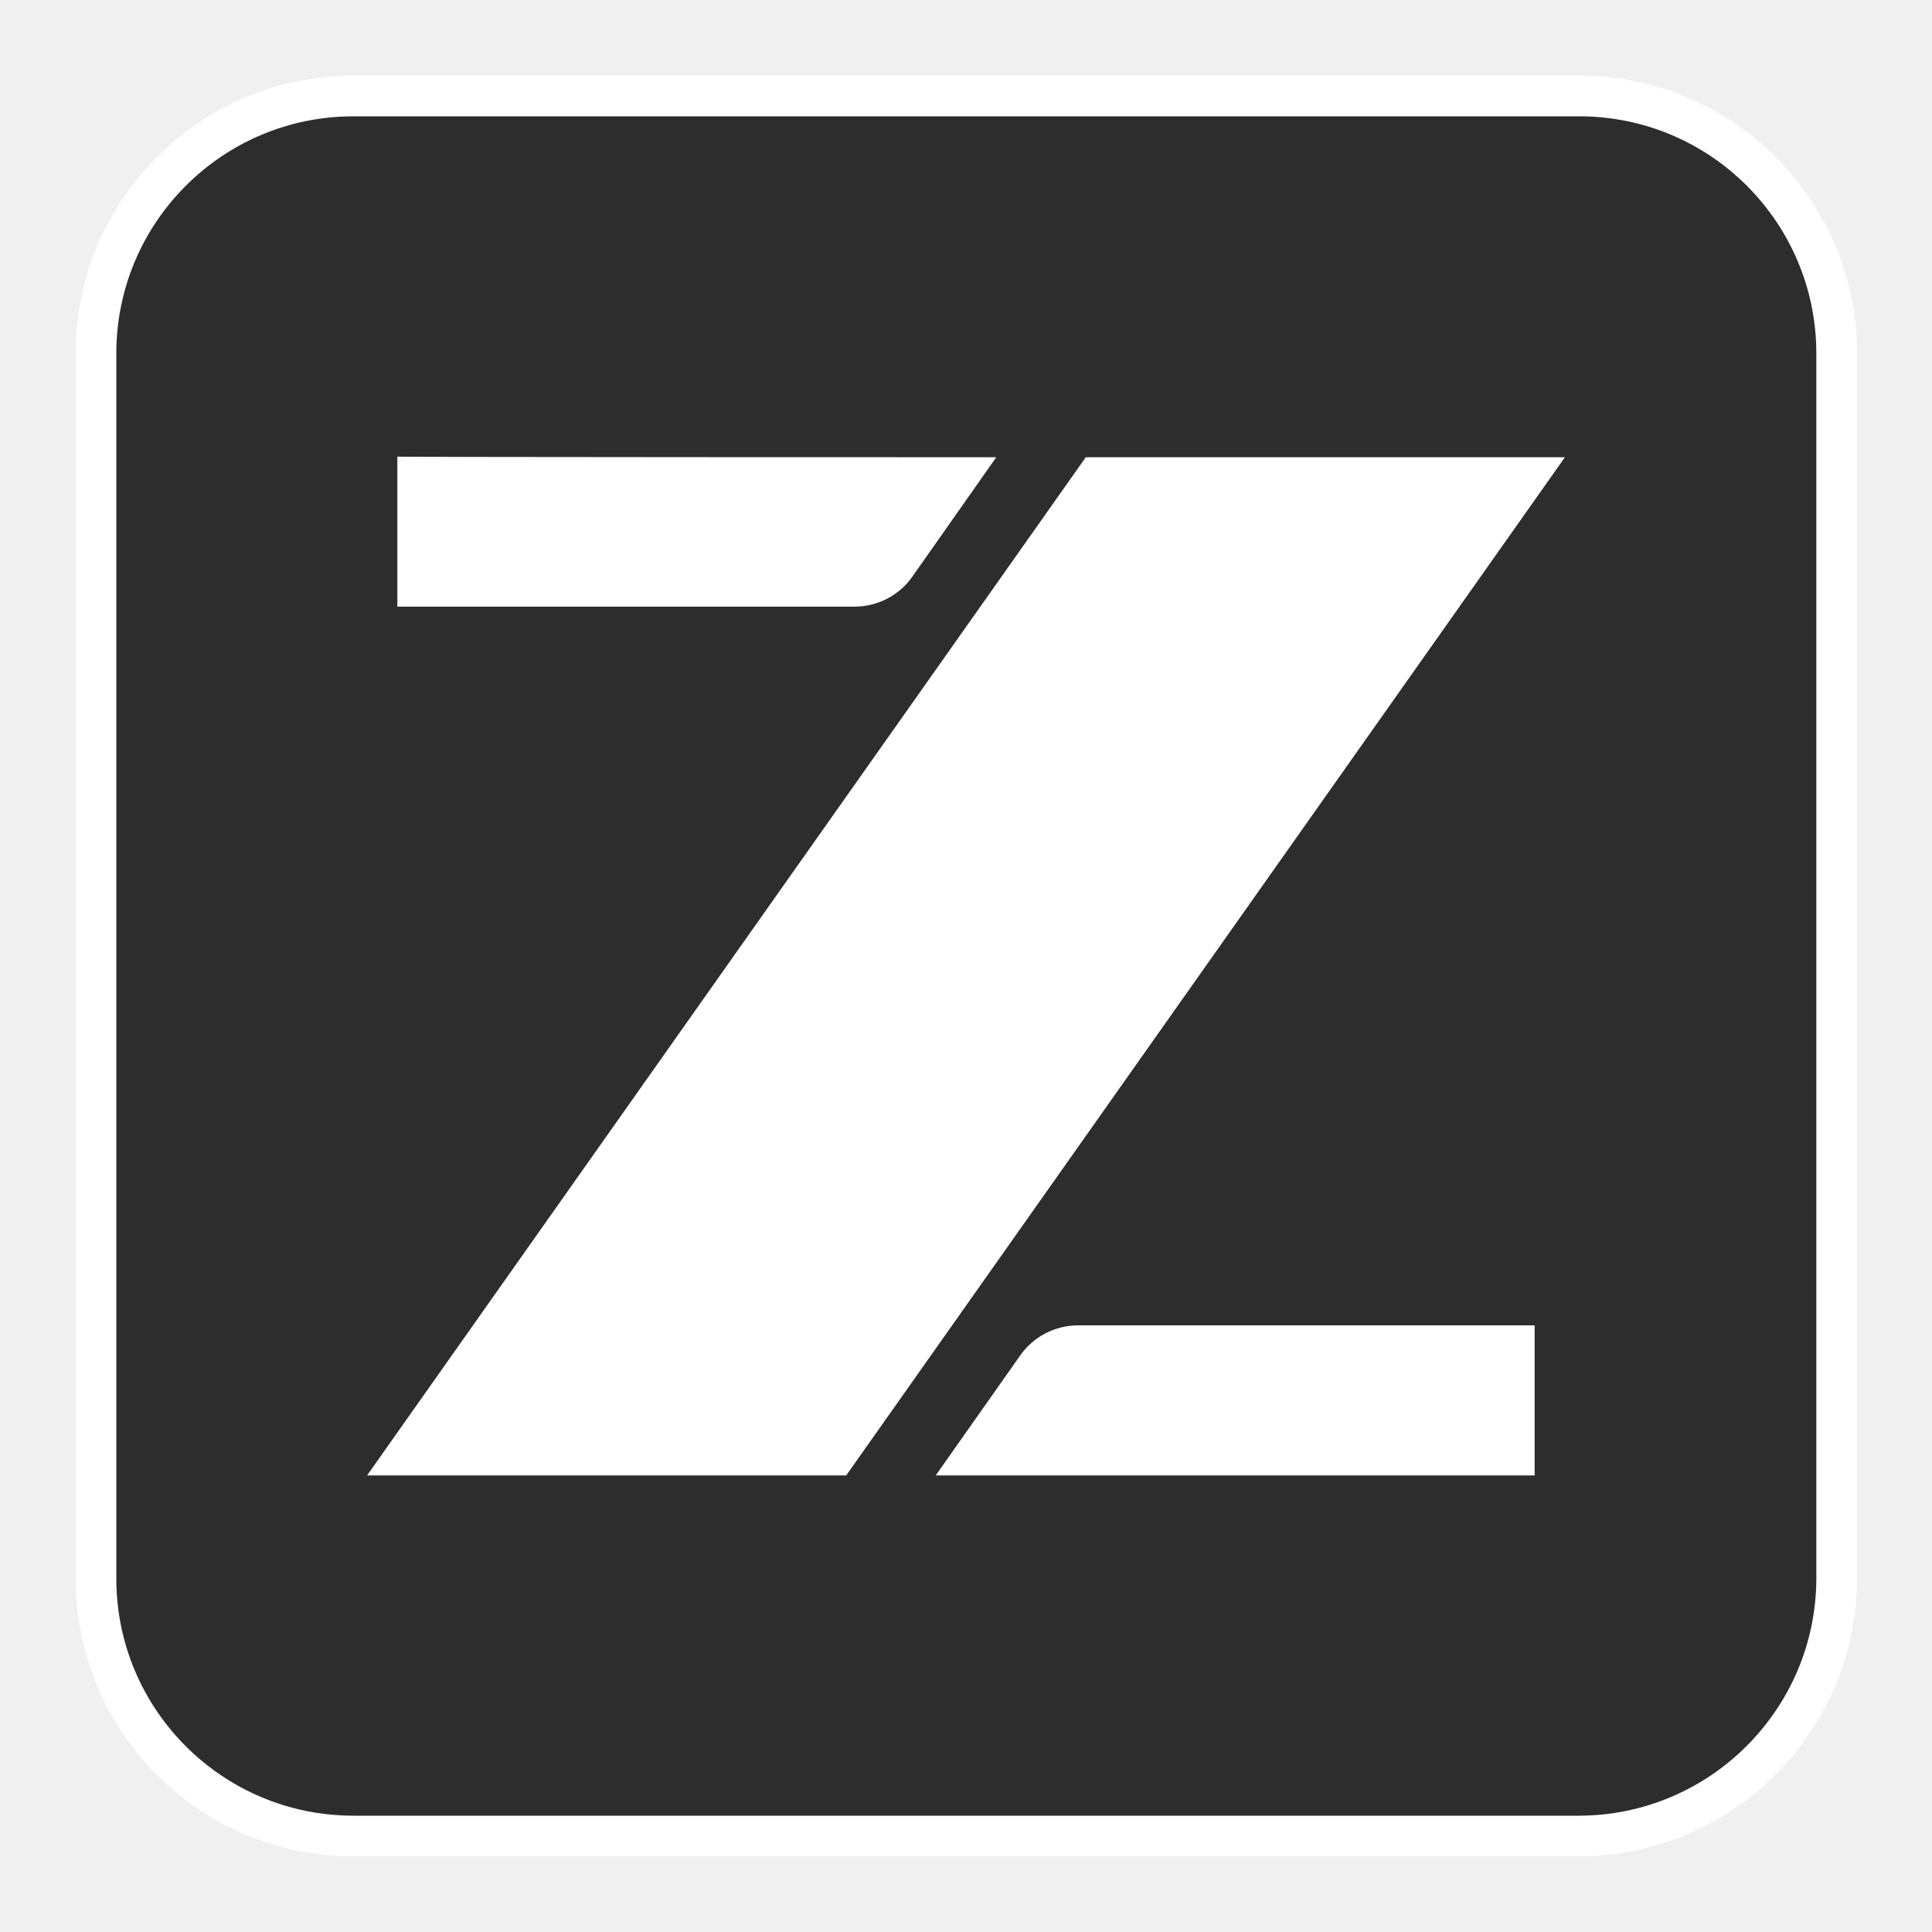
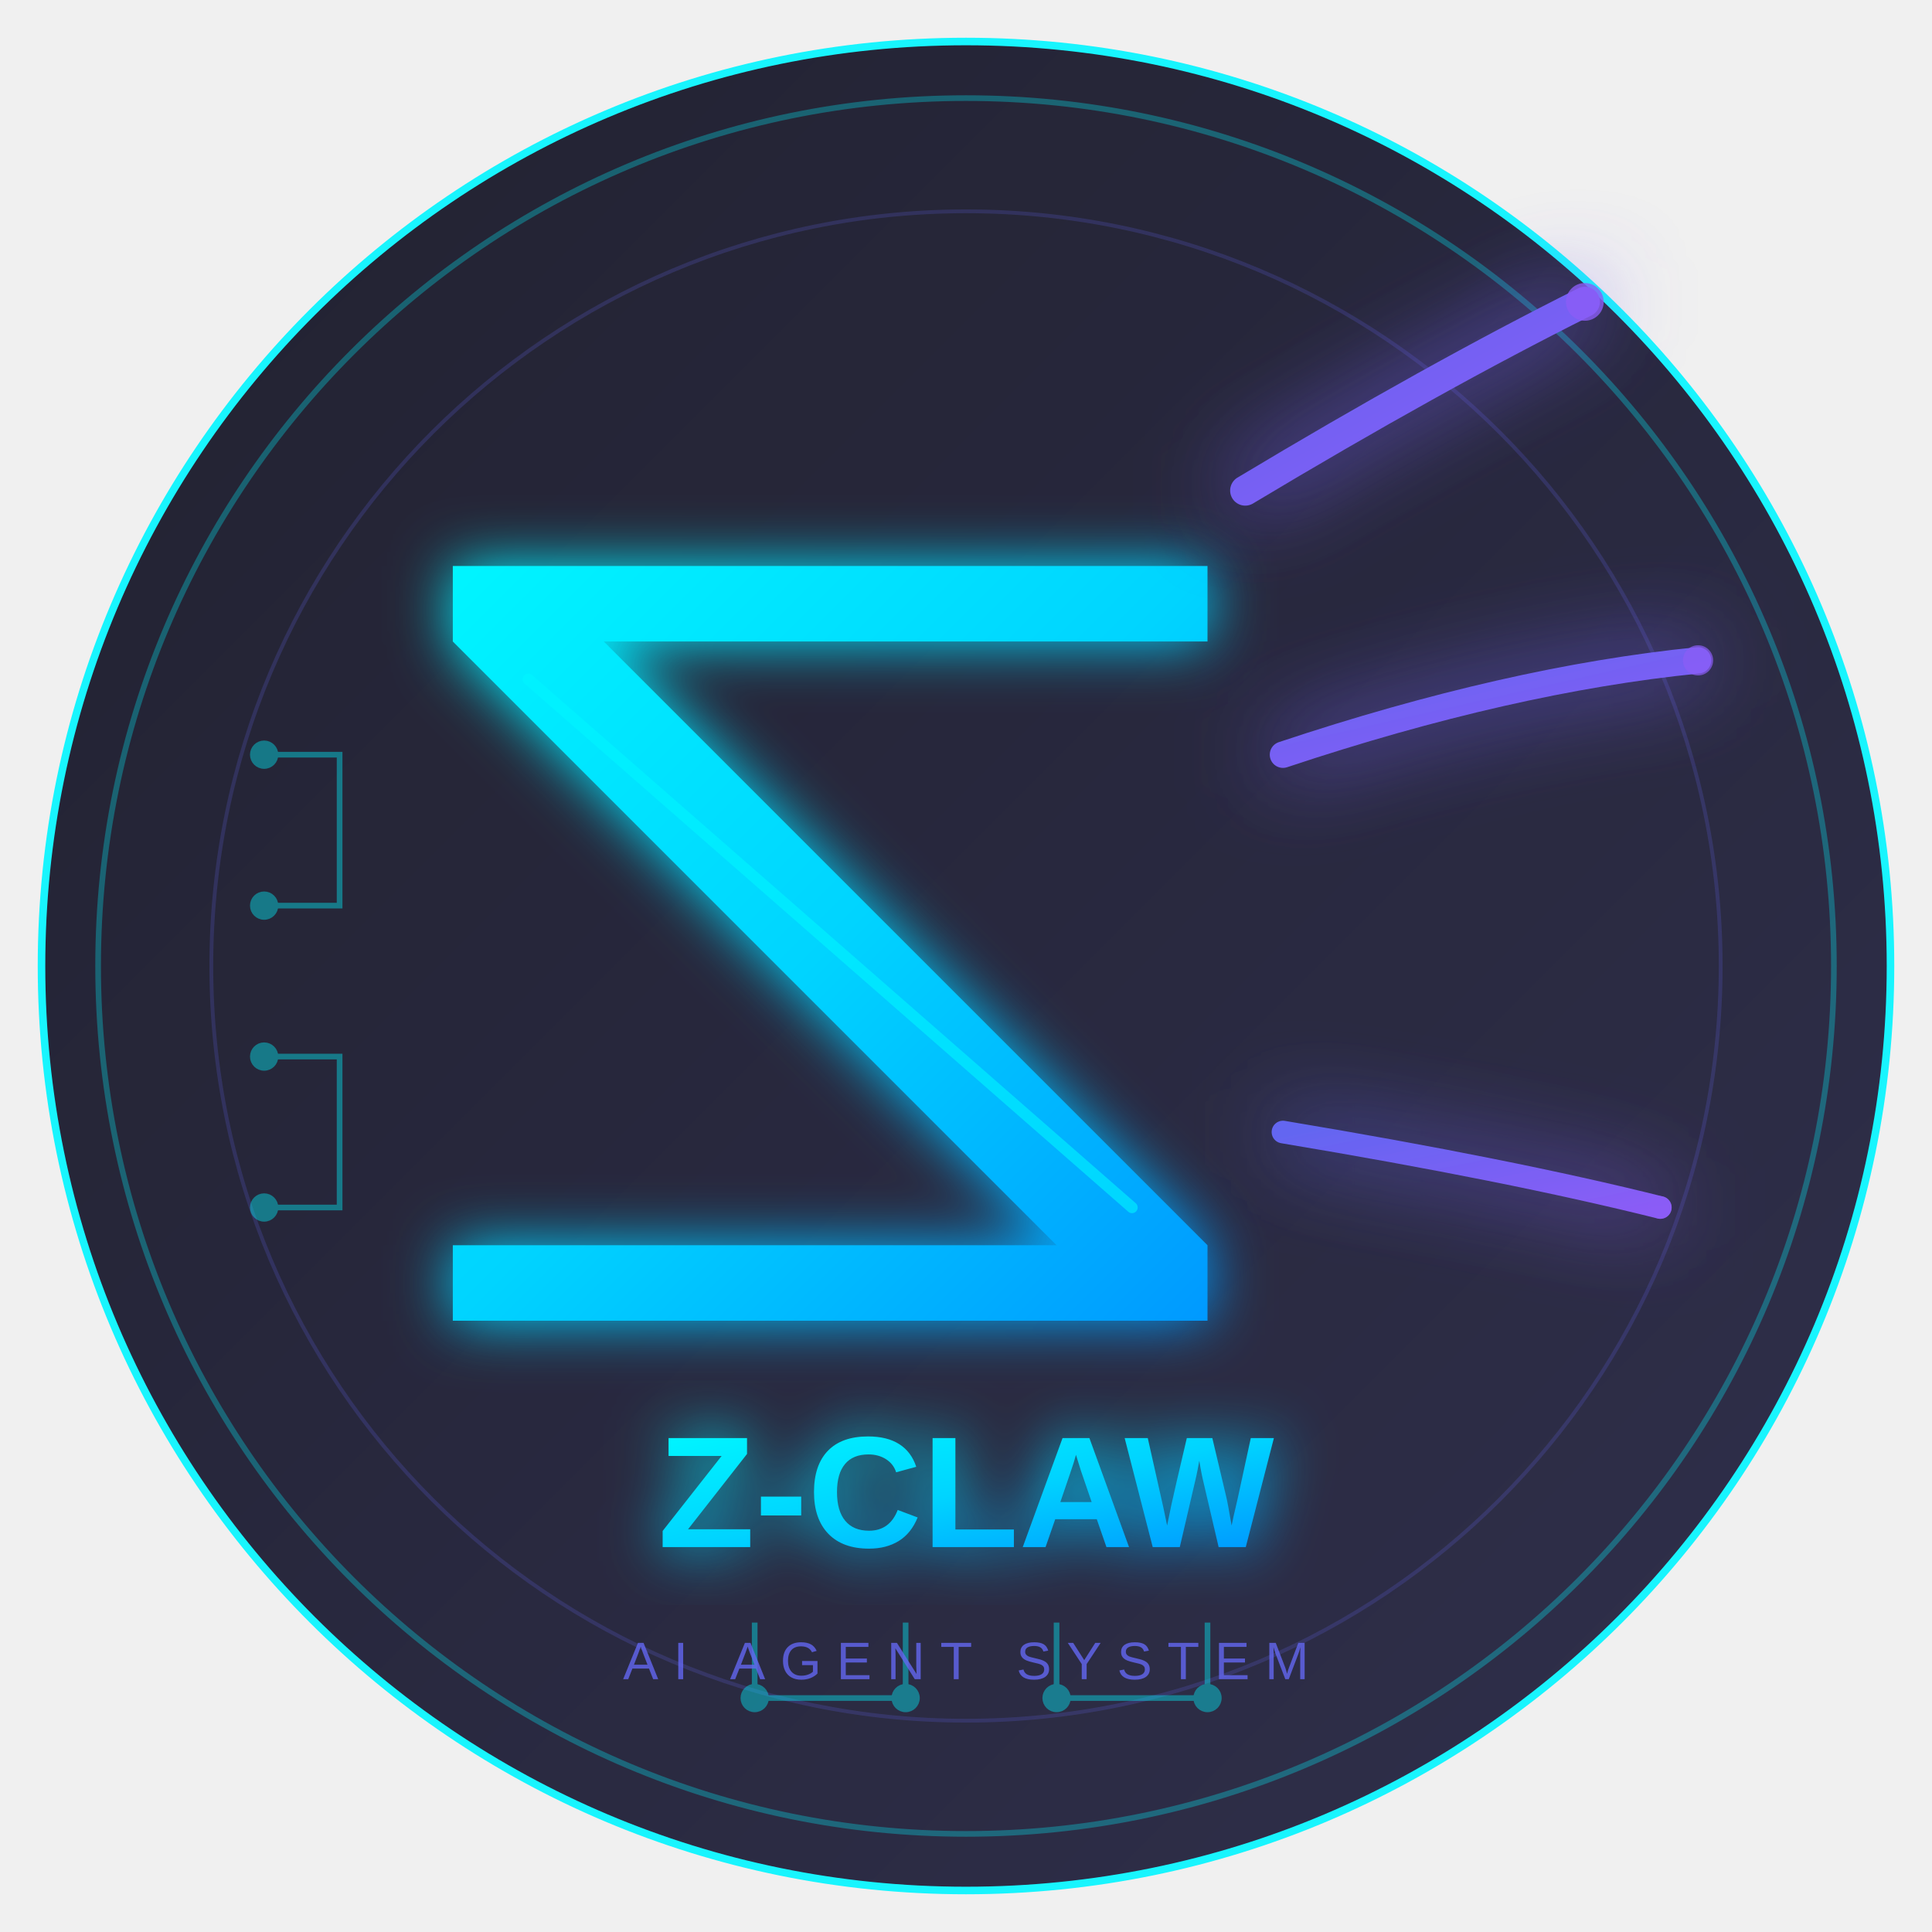
- <svg xmlns="http://www.w3.org/2000/svg" version="1.1" x="0px" y="0px" viewBox="0 0 30 30" style="enable-background:new 0 0 30 30;" xml:space="preserve">
+ <svg xmlns="http://www.w3.org/2000/svg" viewBox="0 0 512 512" width="512" height="512">
  <defs>
-     <style type="text/css">
-     .st194{fill:#2D2D2D;stroke:#FFFFFF;stroke-width:0.632;stroke-miterlimit:10;}
-     .st23{fill:#FFFFFF;}
- 
-     .z-breathe {
-       animation: breathe 2.5s ease-in-out infinite;
-     }
- 
-     @keyframes breathe {
-       0%, 100% { opacity: 0.7; }
-       50% { opacity: 1; }
-     }
-   </style>
+     <linearGradient id="bgGrad" x1="0%" y1="0%" x2="100%" y2="100%">
+       <stop offset="0%" style="stop-color:#0a0a1a;stop-opacity:1" />
+       <stop offset="100%" style="stop-color:#1a1a3a;stop-opacity:1" />
+     </linearGradient>
+     <linearGradient id="zGrad" x1="0%" y1="0%" x2="100%" y2="100%">
+       <stop offset="0%" style="stop-color:#00f5ff;stop-opacity:1" />
+       <stop offset="50%" style="stop-color:#00d4ff;stop-opacity:1" />
+       <stop offset="100%" style="stop-color:#0099ff;stop-opacity:1" />
+     </linearGradient>
+     <linearGradient id="clawGrad" x1="0%" y1="0%" x2="100%" y2="100%">
+       <stop offset="0%" style="stop-color:#6366f1;stop-opacity:1" />
+       <stop offset="100%" style="stop-color:#8b5cf6;stop-opacity:1" />
+     </linearGradient>
+     <filter id="glow" x="-50%" y="-50%" width="200%" height="200%">
+       <feGaussianBlur stdDeviation="8" result="coloredBlur" />
+       <feMerge>
+         <feMergeNode in="coloredBlur" />
+         <feMergeNode in="SourceGraphic" />
+       </feMerge>
+     </filter>
+     <filter id="strongGlow" x="-50%" y="-50%" width="200%" height="200%">
+       <feGaussianBlur stdDeviation="12" result="coloredBlur" />
+       <feMerge>
+         <feMergeNode in="coloredBlur" />
+         <feMergeNode in="SourceGraphic" />
+       </feMerge>
+     </filter>
  </defs>
-   <g>
-     <path class="st194" d="M24.51,28.51H5.49c-2.21,0-4-1.79-4-4V5.49c0-2.21,1.79-4,4-4h19.03c2.21,0,4,1.79,4,4v19.03     C28.51,26.72,26.72,28.51,24.51,28.51z" />
-     <g class="z-breathe">
-       <path class="st23" d="M15.47,7.1l-1.3,1.85c-0.2,0.29-0.54,0.47-0.9,0.47h-7.1V7.09C6.16,7.1,15.47,7.1,15.47,7.1z" />
-       <polygon class="st23" points="24.3,7.1 13.14,22.91 5.7,22.91 16.86,7.1" />
-       <path class="st23" d="M14.53,22.91l1.31-1.86c0.2-0.29,0.54-0.47,0.9-0.47h7.09v2.33H14.53z" />
-     </g>
+   <circle cx="256" cy="256" r="245" fill="url(#bgGrad)" stroke="#00f5ff" stroke-width="2" opacity="0.9" />
+   <circle cx="256" cy="256" r="230" fill="none" stroke="#00f5ff" stroke-width="1.5" opacity="0.3" />
+   <circle cx="256" cy="256" r="200" fill="none" stroke="#6366f1" stroke-width="1" opacity="0.2" />
+   <g filter="url(#glow)">
+     <path d="M120 150 L320 150 L320 170 L160 170 L320 330 L320 350 L120 350 L120 330 L280 330 L120 170 Z" fill="url(#zGrad)" />
+     <path d="M140 180 L300 320" stroke="#00f5ff" stroke-width="3" stroke-linecap="round" opacity="0.6" />
  </g>
+   <g filter="url(#strongGlow)">
+     <path d="M330 130 Q380 100 420 80" stroke="url(#clawGrad)" stroke-width="8" stroke-linecap="round" fill="none" />
+     <path d="M340 200 Q400 180 450 175" stroke="url(#clawGrad)" stroke-width="7" stroke-linecap="round" fill="none" />
+     <path d="M340 300 Q400 310 440 320" stroke="url(#clawGrad)" stroke-width="6" stroke-linecap="round" fill="none" />
+   </g>
+   <g stroke="#00f5ff" stroke-width="1.5" fill="none" opacity="0.4">
+     <path d="M70 200 L90 200 L90 240 L70 240" />
+     <path d="M70 280 L90 280 L90 320 L70 320" />
+     <circle cx="70" cy="200" r="3" fill="#00f5ff" />
+     <circle cx="70" cy="240" r="3" fill="#00f5ff" />
+     <circle cx="70" cy="280" r="3" fill="#00f5ff" />
+     <circle cx="70" cy="320" r="3" fill="#00f5ff" />
+     <path d="M200 430 L200 450 L240 450 L240 430" />
+     <path d="M280 430 L280 450 L320 450 L320 430" />
+     <circle cx="200" cy="450" r="3" fill="#00f5ff" />
+     <circle cx="240" cy="450" r="3" fill="#00f5ff" />
+     <circle cx="280" cy="450" r="3" fill="#00f5ff" />
+     <circle cx="320" cy="450" r="3" fill="#00f5ff" />
+   </g>
+   <circle cx="420" cy="80" r="5" fill="#8b5cf6" opacity="0.8">
+     <animate attributeName="opacity" values="0.8;0.3;0.8" dur="2s" repeatCount="indefinite" />
+   </circle>
+   <circle cx="450" cy="175" r="4" fill="#8b5cf6" opacity="0.7">
+     <animate attributeName="opacity" values="0.7;0.2;0.7" dur="1.8s" repeatCount="indefinite" />
+   </circle>
+   <circle cx="440" cy="320" r="3" fill="#8b5cf6" opacity="0.6">
+     <animate attributeName="opacity" values="0.6;0.2;0.6" dur="2.2s" repeatCount="indefinite" />
+   </circle>
+   <text x="256" y="410" font-family="'Segoe UI', Arial, sans-serif" font-size="42" font-weight="bold" fill="url(#zGrad)" text-anchor="middle" filter="url(#glow)">
+     Z-CLAW
+   </text>
+   <text x="256" y="445" font-family="'Segoe UI', Arial, sans-serif" font-size="14" fill="#6366f1" text-anchor="middle" letter-spacing="4" opacity="0.8">
+     AI AGENT SYSTEM
+   </text>
</svg>
